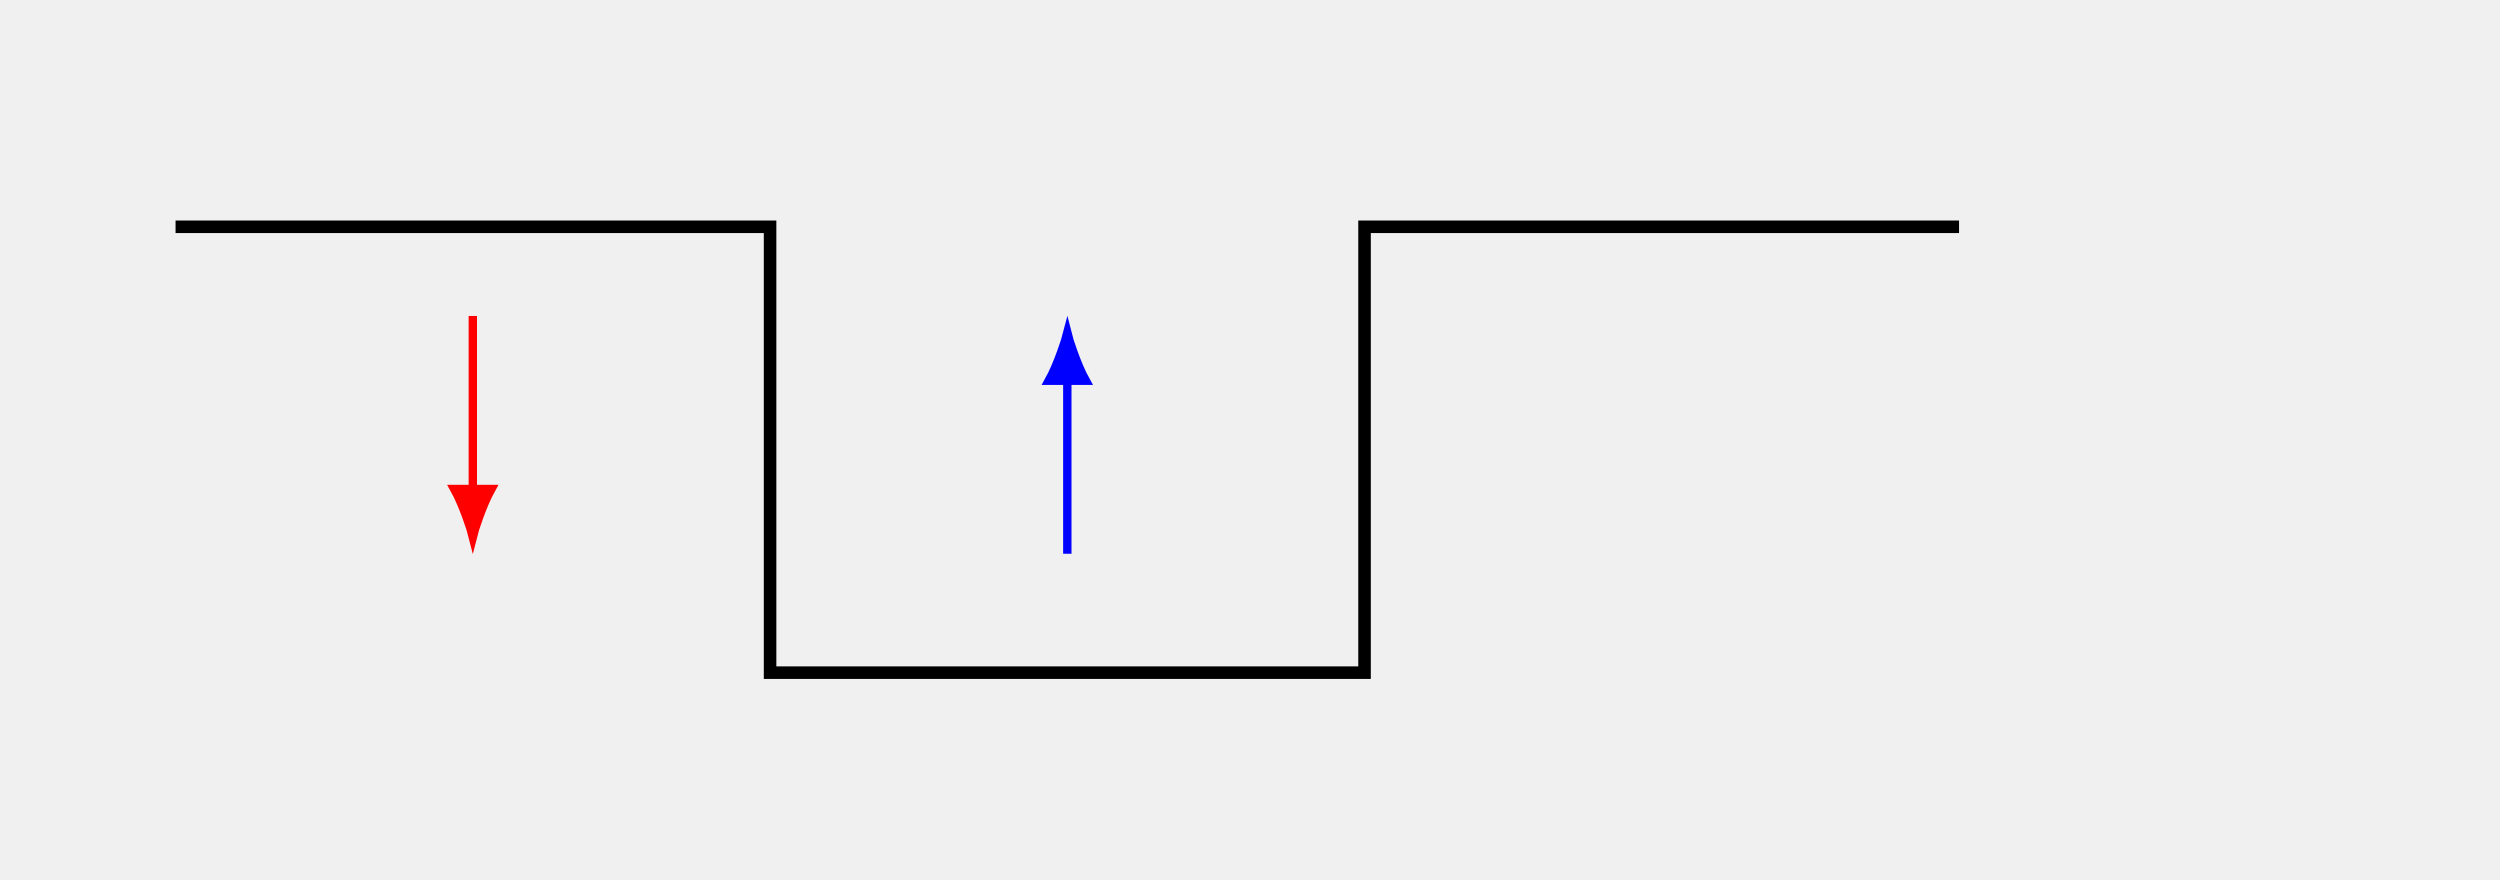
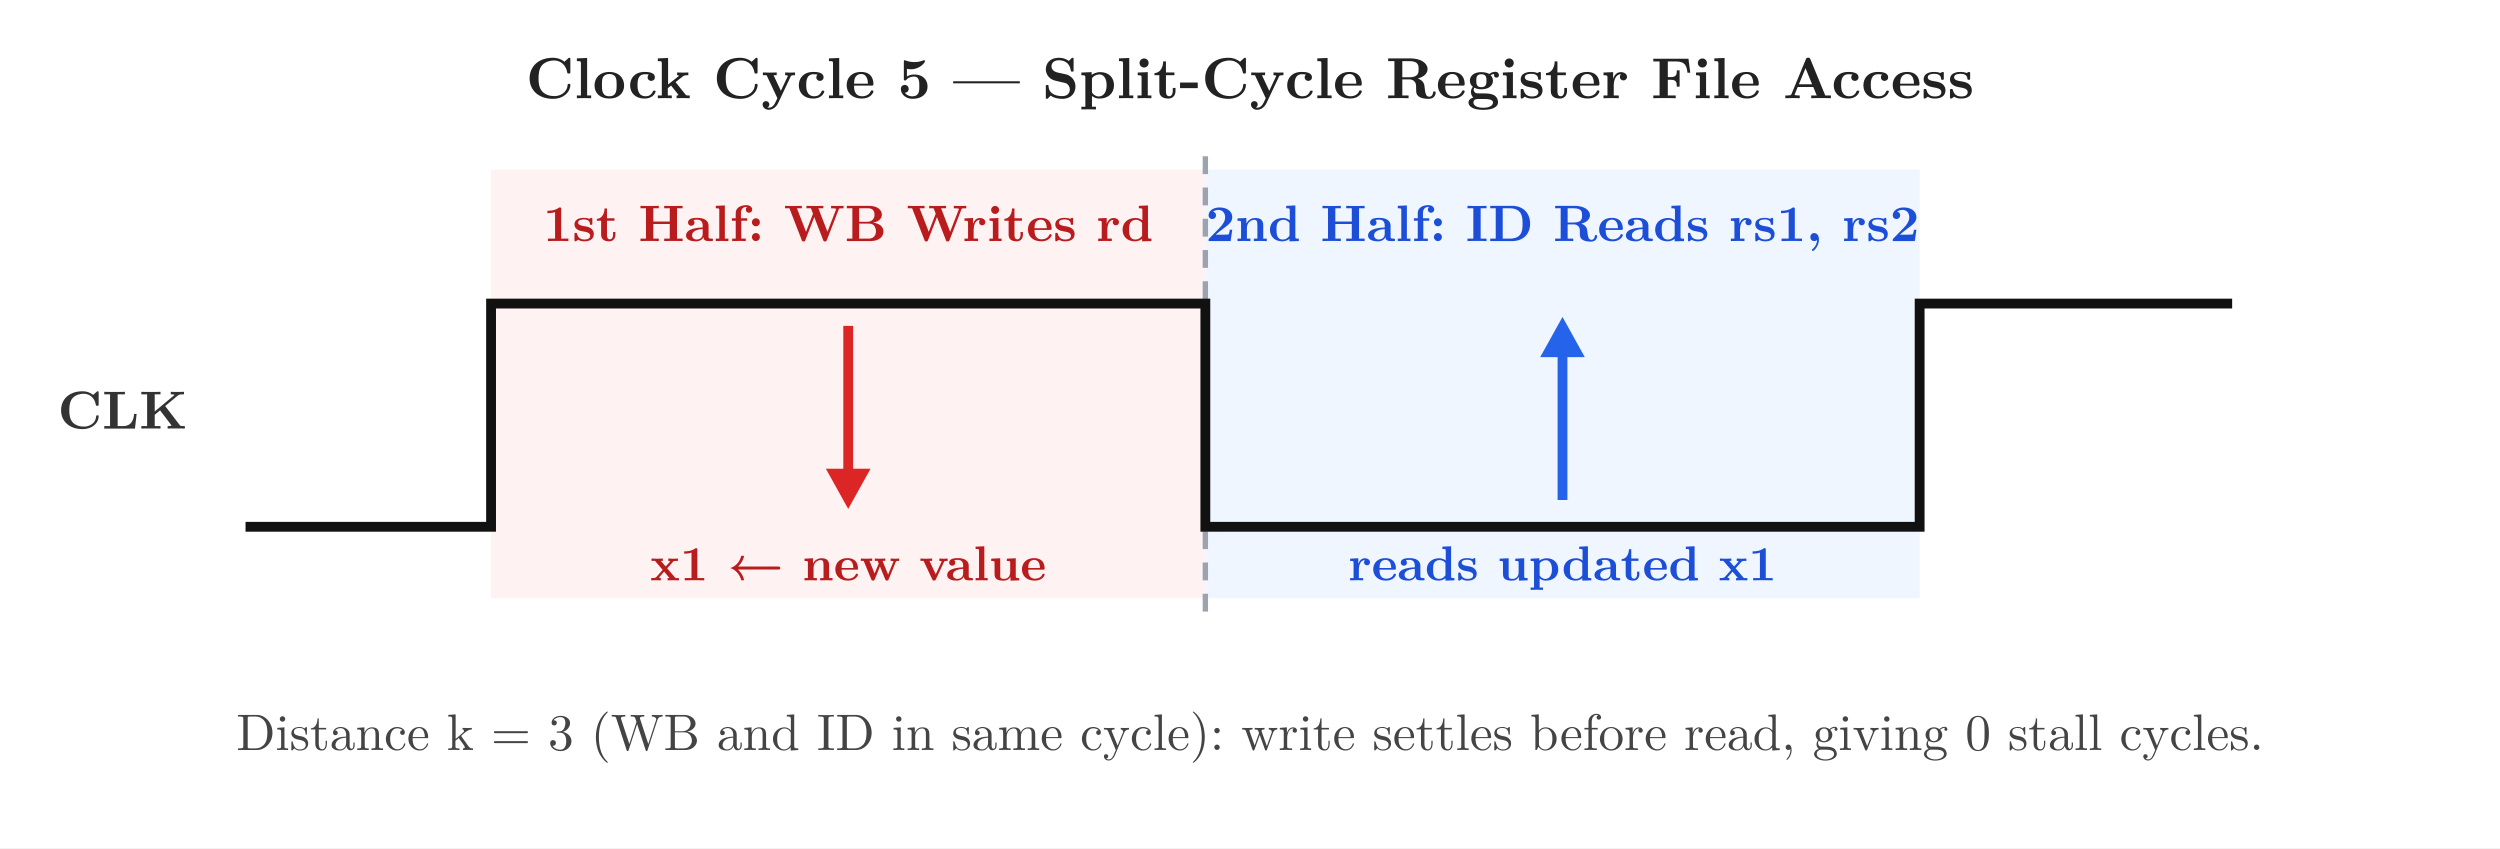
- <svg xmlns="http://www.w3.org/2000/svg" version="1.1" width="238.412pt" height="83.839pt" viewBox="0 -83.839 238.412 83.839">
-   <g id="page15">
-     <g transform="matrix(1 0 0 -1 0 0)">
-       <path d="M16.742 62.211H73.438V19.691H130.129V62.211H186.824" stroke="#000" fill="none" stroke-width="1.196" stroke-miterlimit="10" />
-       <path d="M45.09 53.707V37.207" stroke="#f00" fill="none" stroke-width=".797" stroke-miterlimit="10" />
-       <path d="M45.09 32.672C45.227 33.23 46.012 35.68 46.863 37.207H43.316C44.168 35.68 44.953 33.23 45.09 32.672Z" fill="#f00" />
-       <path d="M45.09 32.672C45.227 33.23 46.012 35.68 46.863 37.207H43.316C44.168 35.68 44.953 33.23 45.09 32.672Z" stroke="#f00" fill="none" stroke-width=".797" stroke-miterlimit="10" />
-       <path d="M101.785 31.031V47.531" stroke="#00f" fill="none" stroke-width=".797" stroke-miterlimit="10" />
-       <path d="M101.785 52.066C101.644 51.508 100.863 49.062 100.011 47.531H103.554C102.703 49.062 101.921 51.508 101.785 52.066Z" fill="#00f" />
-       <path d="M101.785 52.066C101.644 51.508 100.863 49.062 100.011 47.531H103.554C102.703 49.062 101.921 51.508 101.785 52.066Z" stroke="#00f" fill="none" stroke-width=".797" stroke-miterlimit="10" />
-     </g>
-   </g>
+ <svg xmlns="http://www.w3.org/2000/svg" width="560" height="190" viewBox="0 0 560 190" font-family="'Latin Modern Roman','CMU Serif','Times New Roman',serif" font-size="12.5">
+   <rect width="560" height="190" fill="#fff" />
+   <text x="280" y="22" text-anchor="middle" font-weight="bold" font-size="13" fill="#222">Clock Cycle 5 — Split-Cycle Register File Access</text>
+   <rect x="110" y="38" width="160" height="96" fill="#fef2f2" stroke="none" />
+   <rect x="270" y="38" width="160" height="96" fill="#eff6ff" stroke="none" />
+   <line x1="270" y1="35" x2="270" y2="140" stroke="#9ca3af" stroke-width="1.2" stroke-dasharray="4,3" />
+   <text x="190" y="54" text-anchor="middle" font-size="11.5" font-weight="bold" fill="#b91c1c">1st Half: WB Writes rd</text>
+   <text x="350" y="54" text-anchor="middle" font-size="11.5" font-weight="bold" fill="#1d4ed8">2nd Half: ID Reads rs1, rs2</text>
+   <polyline points="55,118 110,118 110,68 270,68 270,118 430,118 430,68 500,68" fill="none" stroke="#111" stroke-width="2.2" />
+   <text x="42" y="96" text-anchor="end" font-weight="bold" font-size="12" fill="#333">CLK</text>
+   <line x1="190" y1="73" x2="190" y2="108" stroke="#dc2626" stroke-width="2.2" />
+   <polygon points="185,105 190,114 195,105" fill="#dc2626" />
+   <text x="190" y="130" text-anchor="middle" font-size="11" font-weight="bold" fill="#b91c1c">x1 ← new value</text>
+   <line x1="350" y1="112" x2="350" y2="77" stroke="#2563eb" stroke-width="2.2" />
+   <polygon points="345,80 350,71 355,80" fill="#2563eb" />
+   <text x="350" y="130" text-anchor="middle" font-size="11" font-weight="bold" fill="#1d4ed8">reads updated x1</text>
+   <text x="280" y="168" text-anchor="middle" font-size="11.5" fill="#444">Distance k = 3 (WB and ID in same cycle): write settles before read, giving 0 stall cycles.</text>
</svg>
